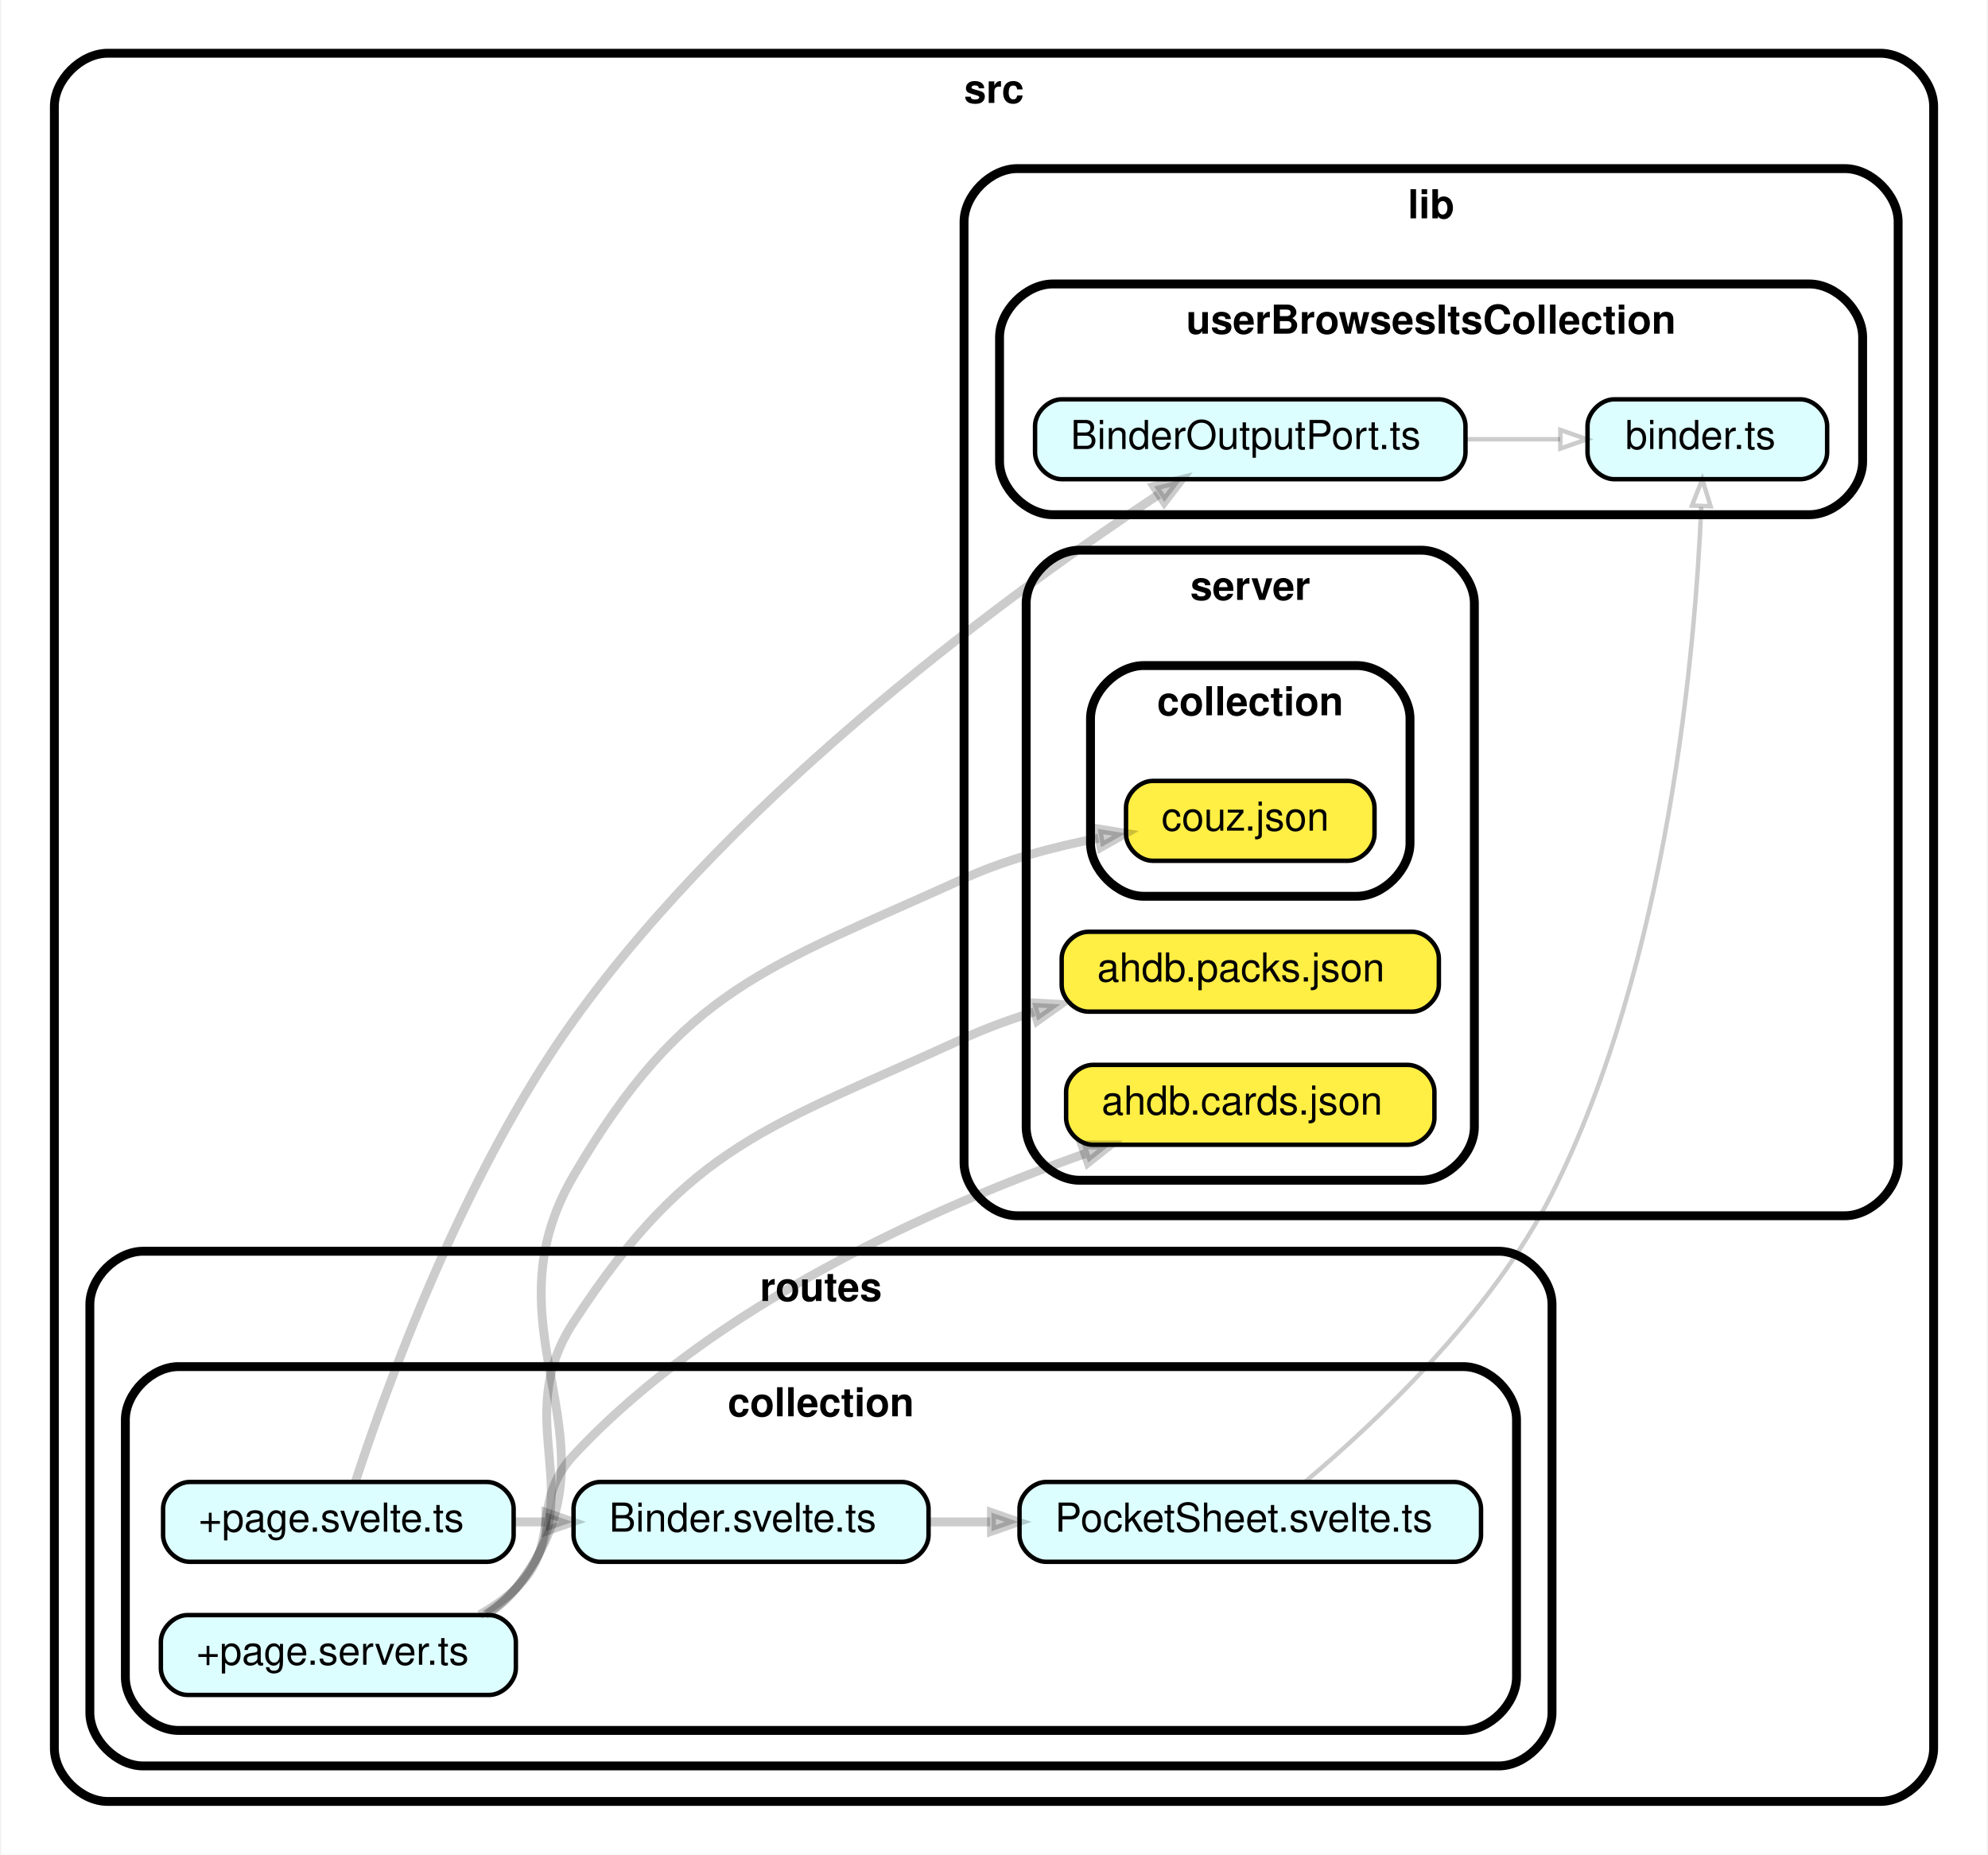
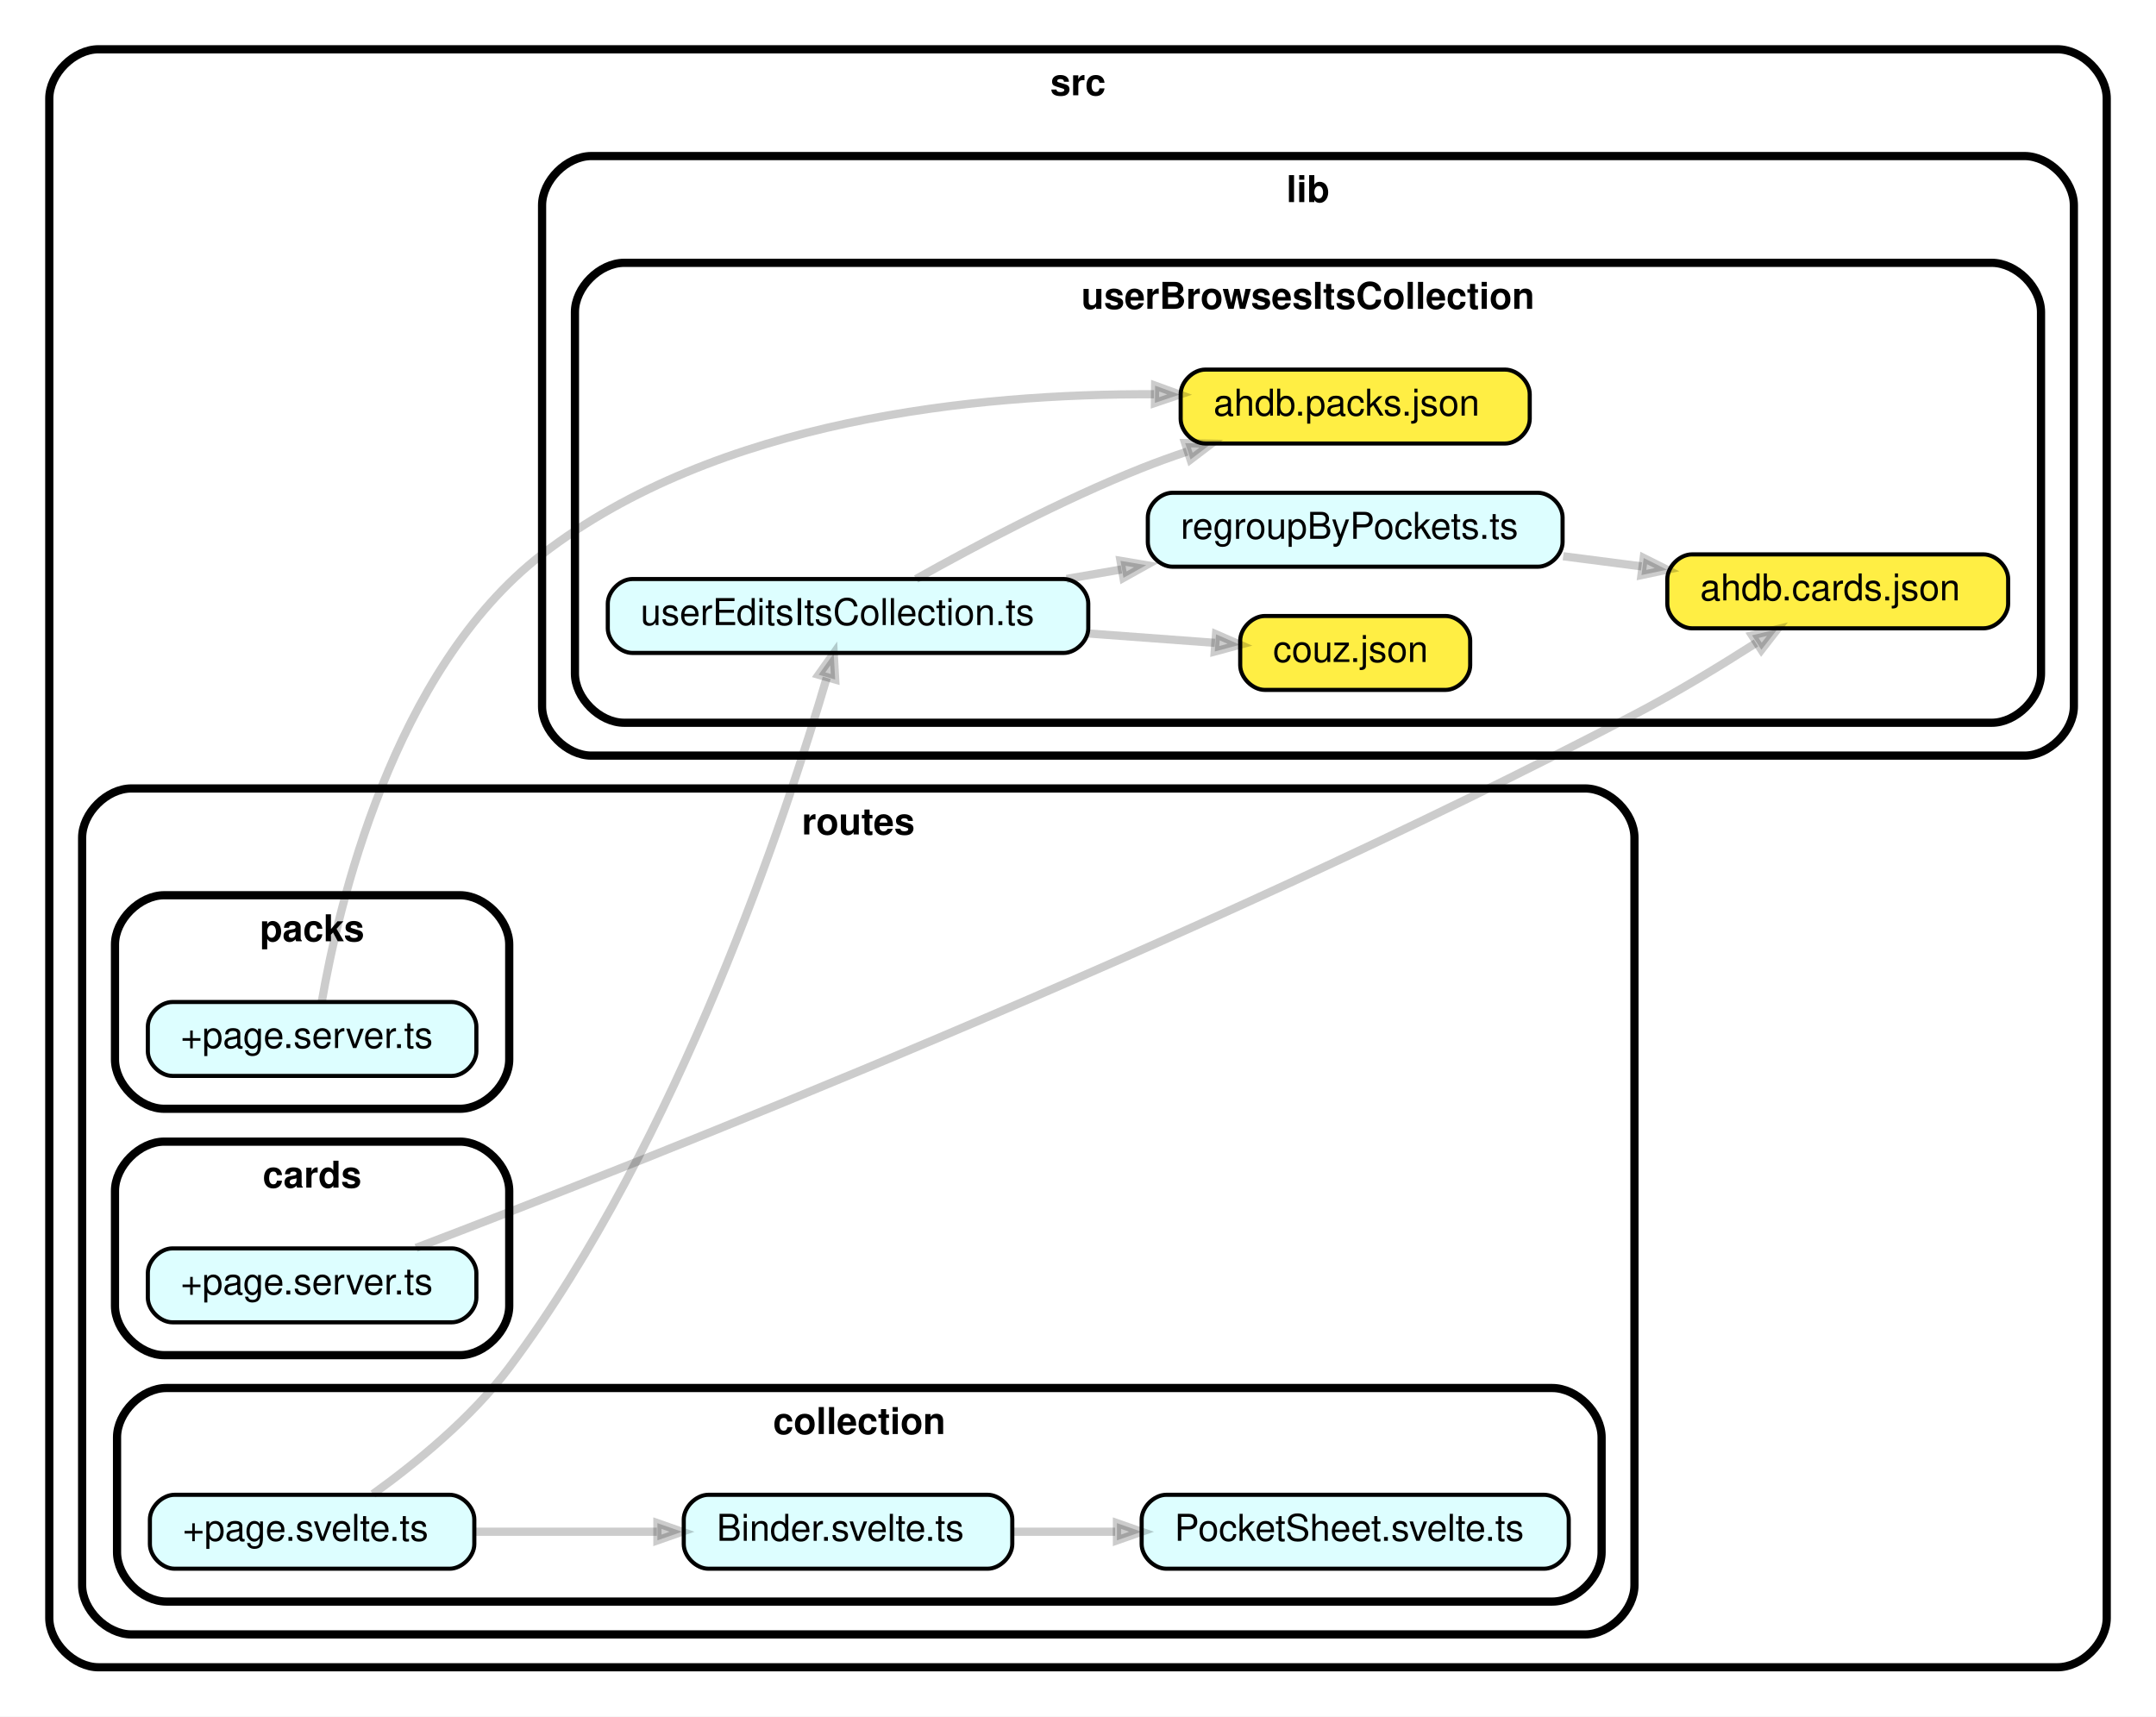
- <svg xmlns="http://www.w3.org/2000/svg" xmlns:xlink="http://www.w3.org/1999/xlink" width="448pt" height="418pt" viewBox="0.00 0.00 447.50 418.00">
+ <svg xmlns="http://www.w3.org/2000/svg" xmlns:xlink="http://www.w3.org/1999/xlink" width="525pt" height="418pt" viewBox="0.00 0.00 525.00 418.00">
  <g id="graph0" class="graph" transform="scale(1 1) rotate(0) translate(4 414)">
-     <polygon fill="white" stroke="transparent" points="-4,4 -4,-414 443.5,-414 443.5,4 -4,4" />
+     <polygon fill="white" stroke="transparent" points="-4,4 -4,-414 521,-414 521,4 -4,4" />
    <g id="clust1" class="cluster">
-       <path fill="#ffffff" stroke="black" stroke-width="2" d="M20,-8C20,-8 419.5,-8 419.5,-8 425.5,-8 431.5,-14 431.5,-20 431.5,-20 431.5,-390 431.5,-390 431.5,-396 425.5,-402 419.5,-402 419.5,-402 20,-402 20,-402 14,-402 8,-396 8,-390 8,-390 8,-20 8,-20 8,-14 14,-8 20,-8" />
-       <text text-anchor="middle" x="219.75" y="-390.8" font-family="Helvetica,sans-Serif" font-weight="bold" font-size="9.00">src</text>
+       <path fill="#ffffff" stroke="black" stroke-width="2" d="M20,-8C20,-8 497,-8 497,-8 503,-8 509,-14 509,-20 509,-20 509,-390 509,-390 509,-396 503,-402 497,-402 497,-402 20,-402 20,-402 14,-402 8,-396 8,-390 8,-390 8,-20 8,-20 8,-14 14,-8 20,-8" />
+       <text text-anchor="middle" x="258.5" y="-390.8" font-family="Helvetica,sans-Serif" font-weight="bold" font-size="9.00">src</text>
    </g>
    <g id="clust2" class="cluster">
-       <path fill="#ffffff" stroke="black" stroke-width="2" d="M225,-140C225,-140 411.5,-140 411.5,-140 417.5,-140 423.5,-146 423.5,-152 423.5,-152 423.5,-364 423.5,-364 423.5,-370 417.5,-376 411.5,-376 411.5,-376 225,-376 225,-376 219,-376 213,-370 213,-364 213,-364 213,-152 213,-152 213,-146 219,-140 225,-140" />
-       <text text-anchor="middle" x="318.25" y="-364.8" font-family="Helvetica,sans-Serif" font-weight="bold" font-size="9.00">lib</text>
+       <path fill="#ffffff" stroke="black" stroke-width="2" d="M140,-230C140,-230 489,-230 489,-230 495,-230 501,-236 501,-242 501,-242 501,-364 501,-364 501,-370 495,-376 489,-376 489,-376 140,-376 140,-376 134,-376 128,-370 128,-364 128,-364 128,-242 128,-242 128,-236 134,-230 140,-230" />
+       <text text-anchor="middle" x="314.5" y="-364.8" font-family="Helvetica,sans-Serif" font-weight="bold" font-size="9.00">lib</text>
+     </g>
+     <g id="clust3" class="cluster">
+       <path fill="#ffffff" stroke="black" stroke-width="2" d="M148,-238C148,-238 481,-238 481,-238 487,-238 493,-244 493,-250 493,-250 493,-338 493,-338 493,-344 487,-350 481,-350 481,-350 148,-350 148,-350 142,-350 136,-344 136,-338 136,-338 136,-250 136,-250 136,-244 142,-238 148,-238" />
+       <text text-anchor="middle" x="314.5" y="-338.8" font-family="Helvetica,sans-Serif" font-weight="bold" font-size="9.00">userBrowsesItsCollection</text>
+     </g>
+     <g id="clust4" class="cluster">
+       <path fill="#ffffff" stroke="black" stroke-width="2" d="M28,-16C28,-16 382,-16 382,-16 388,-16 394,-22 394,-28 394,-28 394,-210 394,-210 394,-216 388,-222 382,-222 382,-222 28,-222 28,-222 22,-222 16,-216 16,-210 16,-210 16,-28 16,-28 16,-22 22,-16 28,-16" />
+       <text text-anchor="middle" x="205" y="-210.8" font-family="Helvetica,sans-Serif" font-weight="bold" font-size="9.00">routes</text>
    </g>
    <g id="clust5" class="cluster">
-       <path fill="#ffffff" stroke="black" stroke-width="2" d="M233,-298C233,-298 403.5,-298 403.5,-298 409.5,-298 415.5,-304 415.5,-310 415.5,-310 415.5,-338 415.5,-338 415.5,-344 409.5,-350 403.5,-350 403.5,-350 233,-350 233,-350 227,-350 221,-344 221,-338 221,-338 221,-310 221,-310 221,-304 227,-298 233,-298" />
-       <text text-anchor="middle" x="318.25" y="-338.8" font-family="Helvetica,sans-Serif" font-weight="bold" font-size="9.00">userBrowsesItsCollection</text>
-     </g>
-     <g id="clust3" class="cluster">
-       <path fill="#ffffff" stroke="black" stroke-width="2" d="M239,-148C239,-148 316,-148 316,-148 322,-148 328,-154 328,-160 328,-160 328,-278 328,-278 328,-284 322,-290 316,-290 316,-290 239,-290 239,-290 233,-290 227,-284 227,-278 227,-278 227,-160 227,-160 227,-154 233,-148 239,-148" />
-       <text text-anchor="middle" x="277.5" y="-278.8" font-family="Helvetica,sans-Serif" font-weight="bold" font-size="9.00">server</text>
-     </g>
-     <g id="clust4" class="cluster">
-       <path fill="#ffffff" stroke="black" stroke-width="2" d="M253.5,-212C253.5,-212 301.5,-212 301.5,-212 307.5,-212 313.5,-218 313.5,-224 313.5,-224 313.5,-252 313.5,-252 313.5,-258 307.5,-264 301.5,-264 301.5,-264 253.5,-264 253.5,-264 247.5,-264 241.5,-258 241.5,-252 241.5,-252 241.5,-224 241.5,-224 241.5,-218 247.5,-212 253.5,-212" />
-       <text text-anchor="middle" x="277.5" y="-252.8" font-family="Helvetica,sans-Serif" font-weight="bold" font-size="9.00">collection</text>
+       <path fill="#ffffff" stroke="black" stroke-width="2" d="M36,-84C36,-84 108,-84 108,-84 114,-84 120,-90 120,-96 120,-96 120,-124 120,-124 120,-130 114,-136 108,-136 108,-136 36,-136 36,-136 30,-136 24,-130 24,-124 24,-124 24,-96 24,-96 24,-90 30,-84 36,-84" />
+       <text text-anchor="middle" x="72" y="-124.8" font-family="Helvetica,sans-Serif" font-weight="bold" font-size="9.00">cards</text>
    </g>
    <g id="clust6" class="cluster">
-       <path fill="#ffffff" stroke="black" stroke-width="2" d="M28,-16C28,-16 333.5,-16 333.5,-16 339.5,-16 345.5,-22 345.5,-28 345.5,-28 345.5,-120 345.5,-120 345.5,-126 339.5,-132 333.5,-132 333.5,-132 28,-132 28,-132 22,-132 16,-126 16,-120 16,-120 16,-28 16,-28 16,-22 22,-16 28,-16" />
-       <text text-anchor="middle" x="180.75" y="-120.8" font-family="Helvetica,sans-Serif" font-weight="bold" font-size="9.00">routes</text>
+       <path fill="#ffffff" stroke="black" stroke-width="2" d="M36.5,-24C36.5,-24 374,-24 374,-24 380,-24 386,-30 386,-36 386,-36 386,-64 386,-64 386,-70 380,-76 374,-76 374,-76 36.5,-76 36.5,-76 30.5,-76 24.5,-70 24.5,-64 24.5,-64 24.5,-36 24.5,-36 24.5,-30 30.5,-24 36.5,-24" />
+       <text text-anchor="middle" x="205.25" y="-64.8" font-family="Helvetica,sans-Serif" font-weight="bold" font-size="9.00">collection</text>
    </g>
    <g id="clust7" class="cluster">
-       <path fill="#ffffff" stroke="black" stroke-width="2" d="M36,-24C36,-24 325.5,-24 325.5,-24 331.5,-24 337.5,-30 337.5,-36 337.5,-36 337.5,-94 337.5,-94 337.5,-100 331.5,-106 325.5,-106 325.5,-106 36,-106 36,-106 30,-106 24,-100 24,-94 24,-94 24,-36 24,-36 24,-30 30,-24 36,-24" />
-       <text text-anchor="middle" x="180.75" y="-94.8" font-family="Helvetica,sans-Serif" font-weight="bold" font-size="9.00">collection</text>
+       <path fill="#ffffff" stroke="black" stroke-width="2" d="M36,-144C36,-144 108,-144 108,-144 114,-144 120,-150 120,-156 120,-156 120,-184 120,-184 120,-190 114,-196 108,-196 108,-196 36,-196 36,-196 30,-196 24,-190 24,-184 24,-184 24,-156 24,-156 24,-150 30,-144 36,-144" />
+       <text text-anchor="middle" x="72" y="-184.8" font-family="Helvetica,sans-Serif" font-weight="bold" font-size="9.00">packs</text>
    </g>
    <g id="node1" class="node">
      <g id="a_node1">
-         <a xlink:href="src/lib/server/ahdb.cards.json" xlink:title="ahdb.cards.json">
-           <path fill="#ffee44" stroke="black" d="M313,-174C313,-174 242,-174 242,-174 239,-174 236,-171 236,-168 236,-168 236,-162 236,-162 236,-159 239,-156 242,-156 242,-156 313,-156 313,-156 316,-156 319,-159 319,-162 319,-162 319,-168 319,-168 319,-171 316,-174 313,-174" />
-           <text text-anchor="start" x="244" y="-162.8" font-family="Helvetica,sans-Serif" font-size="9.00">ahdb.cards.json</text>
+         <a xlink:href="src/lib/userBrowsesItsCollection/ahdb.cards.json" xlink:title="ahdb.cards.json">
+           <path fill="#ffee44" stroke="black" d="M479,-279C479,-279 408,-279 408,-279 405,-279 402,-276 402,-273 402,-273 402,-267 402,-267 402,-264 405,-261 408,-261 408,-261 479,-261 479,-261 482,-261 485,-264 485,-267 485,-267 485,-273 485,-273 485,-276 482,-279 479,-279" />
+           <text text-anchor="start" x="410" y="-267.8" font-family="Helvetica,sans-Serif" font-size="9.00">ahdb.cards.json</text>
        </a>
      </g>
    </g>
    <g id="node2" class="node">
      <g id="a_node2">
-         <a xlink:href="src/lib/server/ahdb.packs.json" xlink:title="ahdb.packs.json">
-           <path fill="#ffee44" stroke="black" d="M314,-204C314,-204 241,-204 241,-204 238,-204 235,-201 235,-198 235,-198 235,-192 235,-192 235,-189 238,-186 241,-186 241,-186 314,-186 314,-186 317,-186 320,-189 320,-192 320,-192 320,-198 320,-198 320,-201 317,-204 314,-204" />
-           <text text-anchor="start" x="243" y="-192.8" font-family="Helvetica,sans-Serif" font-size="9.00">ahdb.packs.json</text>
+         <a xlink:href="src/lib/userBrowsesItsCollection/ahdb.packs.json" xlink:title="ahdb.packs.json">
+           <path fill="#ffee44" stroke="black" d="M362.5,-324C362.5,-324 289.5,-324 289.5,-324 286.5,-324 283.5,-321 283.5,-318 283.5,-318 283.5,-312 283.5,-312 283.5,-309 286.5,-306 289.5,-306 289.5,-306 362.5,-306 362.5,-306 365.5,-306 368.5,-309 368.5,-312 368.5,-312 368.5,-318 368.5,-318 368.5,-321 365.5,-324 362.5,-324" />
+           <text text-anchor="start" x="291.5" y="-312.8" font-family="Helvetica,sans-Serif" font-size="9.00">ahdb.packs.json</text>
        </a>
      </g>
    </g>
    <g id="node3" class="node">
      <g id="a_node3">
-         <a xlink:href="src/lib/server/collection/couz.json" xlink:title="couz.json">
-           <path fill="#ffee44" stroke="black" d="M299.5,-238C299.5,-238 255.5,-238 255.5,-238 252.5,-238 249.5,-235 249.5,-232 249.5,-232 249.5,-226 249.5,-226 249.5,-223 252.5,-220 255.5,-220 255.5,-220 299.5,-220 299.5,-220 302.5,-220 305.5,-223 305.5,-226 305.5,-226 305.5,-232 305.5,-232 305.5,-235 302.5,-238 299.5,-238" />
-           <text text-anchor="start" x="257.5" y="-226.8" font-family="Helvetica,sans-Serif" font-size="9.00">couz.json</text>
+         <a xlink:href="src/lib/userBrowsesItsCollection/couz.json" xlink:title="couz.json">
+           <path fill="#ffee44" stroke="black" d="M348,-264C348,-264 304,-264 304,-264 301,-264 298,-261 298,-258 298,-258 298,-252 298,-252 298,-249 301,-246 304,-246 304,-246 348,-246 348,-246 351,-246 354,-249 354,-252 354,-252 354,-258 354,-258 354,-261 351,-264 348,-264" />
+           <text text-anchor="start" x="306" y="-252.8" font-family="Helvetica,sans-Serif" font-size="9.00">couz.json</text>
        </a>
      </g>
    </g>
    <g id="node4" class="node">
      <g id="a_node4">
-         <a xlink:href="src/lib/userBrowsesItsCollection/BinderOutputPort.ts" xlink:title="BinderOutputPort.ts">
-           <path fill="#ddfeff" stroke="black" d="M320,-324C320,-324 235,-324 235,-324 232,-324 229,-321 229,-318 229,-318 229,-312 229,-312 229,-309 232,-306 235,-306 235,-306 320,-306 320,-306 323,-306 326,-309 326,-312 326,-312 326,-318 326,-318 326,-321 323,-324 320,-324" />
-           <text text-anchor="start" x="237" y="-312.8" font-family="Helvetica,sans-Serif" font-size="9.00">BinderOutputPort.ts</text>
-         </a>
-       </g>
-     </g>
-     <g id="node5" class="node">
-       <g id="a_node5">
-         <a xlink:href="src/lib/userBrowsesItsCollection/binder.ts" xlink:title="binder.ts">
-           <path fill="#ddfeff" stroke="black" d="M401.5,-324C401.5,-324 359.5,-324 359.5,-324 356.5,-324 353.5,-321 353.5,-318 353.5,-318 353.5,-312 353.5,-312 353.5,-309 356.5,-306 359.5,-306 359.5,-306 401.5,-306 401.5,-306 404.5,-306 407.5,-309 407.5,-312 407.5,-312 407.5,-318 407.5,-318 407.5,-321 404.5,-324 401.5,-324" />
-           <text text-anchor="start" x="362" y="-312.8" font-family="Helvetica,sans-Serif" font-size="9.00">binder.ts</text>
+         <a xlink:href="src/lib/userBrowsesItsCollection/regroupByPockets.ts" xlink:title="regroupByPockets.ts">
+           <path fill="#ddfeff" stroke="black" d="M370.5,-294C370.5,-294 281.5,-294 281.5,-294 278.5,-294 275.5,-291 275.5,-288 275.5,-288 275.5,-282 275.5,-282 275.5,-279 278.5,-276 281.5,-276 281.5,-276 370.5,-276 370.5,-276 373.5,-276 376.5,-279 376.5,-282 376.5,-282 376.5,-288 376.5,-288 376.5,-291 373.5,-294 370.5,-294" />
+           <text text-anchor="start" x="283.5" y="-282.8" font-family="Helvetica,sans-Serif" font-size="9.00">regroupByPockets.ts</text>
        </a>
      </g>
    </g>
    <g id="edge1" class="edge">
-       <path fill="none" stroke="#000000" stroke-opacity="0.2" d="M326.04,-315C333.25,-315 340.54,-315 347.32,-315" />
-       <polygon fill="none" stroke="#000000" stroke-opacity="0.2" points="347.38,-317.1 353.38,-315 347.38,-312.9 347.38,-317.1" />
+       <path fill="none" stroke="#000000" stroke-width="2" stroke-opacity="0.2" d="M376.65,-278.55C382.98,-277.73 389.44,-276.89 395.72,-276.08" />
+       <polygon fill="#000000" fill-opacity="0.2" stroke="#000000" stroke-width="2" stroke-opacity="0.2" points="396.25,-278.12 401.93,-275.27 395.71,-273.96 396.25,-278.12" />
    </g>
-     <g id="node6" class="node">
-       <g id="a_node6">
-         <a xlink:href="src/routes/collection/+page.server.ts" xlink:title="+page.server.ts">
-           <path fill="#ddfeff" stroke="black" d="M106,-50C106,-50 38,-50 38,-50 35,-50 32,-47 32,-44 32,-44 32,-38 32,-38 32,-35 35,-32 38,-32 38,-32 106,-32 106,-32 109,-32 112,-35 112,-38 112,-38 112,-44 112,-44 112,-47 109,-50 106,-50" />
-           <text text-anchor="start" x="40" y="-38.8" font-family="Helvetica,sans-Serif" font-size="9.00">+page.server.ts</text>
+     <g id="node5" class="node">
+       <g id="a_node5">
+         <a xlink:href="src/lib/userBrowsesItsCollection/userEditsItsCollection.ts" xlink:title="userEditsItsCollection.ts">
+           <path fill="#ddfeff" stroke="black" d="M255,-273C255,-273 150,-273 150,-273 147,-273 144,-270 144,-267 144,-267 144,-261 144,-261 144,-258 147,-255 150,-255 150,-255 255,-255 255,-255 258,-255 261,-258 261,-261 261,-261 261,-267 261,-267 261,-270 258,-273 255,-273" />
+           <text text-anchor="start" x="152" y="-261.8" font-family="Helvetica,sans-Serif" font-size="9.00">userEditsItsCollection.ts</text>
        </a>
      </g>
    </g>
    <g id="edge2" class="edge">
-       <path fill="none" stroke="#000000" stroke-width="2" stroke-opacity="0.2" d="M103.81,-50.06C106.79,-51.73 109.59,-53.69 112,-56 122.49,-66.06 115.1,-75.36 125,-86 156.71,-120.07 206.47,-142.06 240.24,-153.97" />
-       <polygon fill="#000000" fill-opacity="0.2" stroke="#000000" stroke-width="2" stroke-opacity="0.2" points="239.57,-155.96 245.93,-155.94 240.95,-151.99 239.57,-155.96" />
+       <path fill="none" stroke="#000000" stroke-width="2" stroke-opacity="0.2" d="M219.07,-273.01C233.1,-280.88 254.47,-292.22 274,-300 277.54,-301.41 281.27,-302.76 285.04,-304.03" />
+       <polygon fill="#000000" fill-opacity="0.2" stroke="#000000" stroke-width="2" stroke-opacity="0.2" points="284.6,-306.09 290.96,-305.95 285.9,-302.1 284.6,-306.09" />
    </g>
    <g id="edge3" class="edge">
-       <path fill="none" stroke="#000000" stroke-width="2" stroke-opacity="0.2" d="M105.04,-50.07C107.64,-51.73 110.02,-53.69 112,-56 129.75,-76.72 110.1,-93.14 125,-116 151.41,-156.51 169.05,-159.82 213,-180 217.99,-182.29 223.37,-184.25 228.8,-185.93" />
-       <polygon fill="#000000" fill-opacity="0.2" stroke="#000000" stroke-width="2" stroke-opacity="0.2" points="228.37,-187.99 234.71,-187.63 229.53,-183.95 228.37,-187.99" />
+       <path fill="none" stroke="#000000" stroke-width="2" stroke-opacity="0.2" d="M261.05,-259.74C271.61,-258.95 282.31,-258.16 291.85,-257.46" />
+       <polygon fill="#000000" fill-opacity="0.2" stroke="#000000" stroke-width="2" stroke-opacity="0.2" points="292.11,-259.54 297.94,-257 291.8,-255.35 292.11,-259.54" />
    </g>
    <g id="edge4" class="edge">
-       <path fill="none" stroke="#000000" stroke-width="2" stroke-opacity="0.2" d="M105.59,-50.16C108,-51.8 110.2,-53.73 112,-56 137.96,-88.68 103.92,-112.98 125,-149 149.83,-191.43 168.24,-195.67 213,-216 222.42,-220.28 233.26,-223.16 243.29,-225.1" />
-       <polygon fill="#000000" fill-opacity="0.2" stroke="#000000" stroke-width="2" stroke-opacity="0.2" points="243.13,-227.2 249.41,-226.18 243.87,-223.07 243.13,-227.2" />
+       <path fill="none" stroke="#000000" stroke-width="2" stroke-opacity="0.2" d="M255.73,-273.03C260.15,-273.79 264.64,-274.57 269.09,-275.34" />
+       <polygon fill="#000000" fill-opacity="0.2" stroke="#000000" stroke-width="2" stroke-opacity="0.2" points="268.85,-277.43 275.12,-276.38 269.57,-273.29 268.85,-277.43" />
+     </g>
+     <g id="node6" class="node">
+       <g id="a_node6">
+         <a xlink:href="src/routes/cards/+page.server.ts" xlink:title="+page.server.ts">
+           <path fill="#ddfeff" stroke="black" d="M106,-110C106,-110 38,-110 38,-110 35,-110 32,-107 32,-104 32,-104 32,-98 32,-98 32,-95 35,-92 38,-92 38,-92 106,-92 106,-92 109,-92 112,-95 112,-98 112,-98 112,-104 112,-104 112,-107 109,-110 106,-110" />
+           <text text-anchor="start" x="40" y="-98.8" font-family="Helvetica,sans-Serif" font-size="9.00">+page.server.ts</text>
+         </a>
+       </g>
+     </g>
+     <g id="edge5" class="edge">
+       <path fill="none" stroke="#000000" stroke-width="2" stroke-opacity="0.2" d="M97.31,-110.13C151.65,-130.83 286.61,-183.91 394,-240 404.03,-245.24 414.77,-251.78 423.59,-257.41" />
+       <polygon fill="#000000" fill-opacity="0.2" stroke="#000000" stroke-width="2" stroke-opacity="0.2" points="422.63,-259.29 428.81,-260.79 424.91,-255.77 422.63,-259.29" />
    </g>
    <g id="node7" class="node">
      <g id="a_node7">
        <a xlink:href="src/routes/collection/+page.svelte.ts" xlink:title="+page.svelte.ts">
-           <path fill="#ddfeff" stroke="black" d="M105.5,-80C105.5,-80 38.5,-80 38.5,-80 35.5,-80 32.5,-77 32.5,-74 32.5,-74 32.5,-68 32.5,-68 32.5,-65 35.5,-62 38.5,-62 38.5,-62 105.5,-62 105.5,-62 108.5,-62 111.5,-65 111.5,-68 111.5,-68 111.5,-74 111.5,-74 111.5,-77 108.5,-80 105.5,-80" />
-           <text text-anchor="start" x="40.5" y="-68.8" font-family="Helvetica,sans-Serif" font-size="9.00">+page.svelte.ts</text>
+           <path fill="#ddfeff" stroke="black" d="M105.5,-50C105.5,-50 38.5,-50 38.5,-50 35.5,-50 32.5,-47 32.5,-44 32.5,-44 32.5,-38 32.5,-38 32.5,-35 35.5,-32 38.5,-32 38.5,-32 105.5,-32 105.5,-32 108.5,-32 111.5,-35 111.5,-38 111.5,-38 111.5,-44 111.5,-44 111.5,-47 108.5,-50 105.5,-50" />
+           <text text-anchor="start" x="40.5" y="-38.8" font-family="Helvetica,sans-Serif" font-size="9.00">+page.svelte.ts</text>
+         </a>
+       </g>
+     </g>
+     <g id="edge7" class="edge">
+       <path fill="none" stroke="#000000" stroke-width="2" stroke-opacity="0.2" d="M86.81,-50.18C97.04,-57.53 110.76,-68.65 120,-81 161.41,-136.35 187.64,-216.06 197.31,-248.94" />
+       <polygon fill="#000000" fill-opacity="0.2" stroke="#000000" stroke-width="2" stroke-opacity="0.2" points="195.34,-249.69 199.02,-254.87 199.37,-248.53 195.34,-249.69" />
+     </g>
+     <g id="node8" class="node">
+       <g id="a_node8">
+         <a xlink:href="src/routes/collection/Binder.svelte.ts" xlink:title="Binder.svelte.ts">
+           <path fill="#ddfeff" stroke="black" d="M236.5,-50C236.5,-50 168.5,-50 168.5,-50 165.5,-50 162.5,-47 162.5,-44 162.5,-44 162.5,-38 162.5,-38 162.5,-35 165.5,-32 168.5,-32 168.5,-32 236.5,-32 236.5,-32 239.5,-32 242.5,-35 242.5,-38 242.5,-38 242.5,-44 242.5,-44 242.5,-47 239.5,-50 236.5,-50" />
+           <text text-anchor="start" x="170.5" y="-38.8" font-family="Helvetica,sans-Serif" font-size="9.00">Binder.svelte.ts</text>
        </a>
      </g>
    </g>
    <g id="edge6" class="edge">
-       <path fill="none" stroke="#000000" stroke-width="2" stroke-opacity="0.2" d="M75.86,-80.12C82.41,-100.18 99.93,-149.1 125,-184 162.59,-236.32 225.13,-281.53 256.81,-302.51" />
-       <polygon fill="#000000" fill-opacity="0.2" stroke="#000000" stroke-width="2" stroke-opacity="0.2" points="255.82,-304.37 261.99,-305.91 258.12,-300.86 255.82,-304.37" />
-     </g>
-     <g id="node8" class="node">
-       <g id="a_node8">
-         <a xlink:href="src/routes/collection/Binder.svelte.ts" xlink:title="Binder.svelte.ts">
-           <path fill="#ddfeff" stroke="black" d="M199,-80C199,-80 131,-80 131,-80 128,-80 125,-77 125,-74 125,-74 125,-68 125,-68 125,-65 128,-62 131,-62 131,-62 199,-62 199,-62 202,-62 205,-65 205,-68 205,-68 205,-74 205,-74 205,-77 202,-80 199,-80" />
-           <text text-anchor="start" x="133" y="-68.8" font-family="Helvetica,sans-Serif" font-size="9.00">Binder.svelte.ts</text>
-         </a>
-       </g>
-     </g>
-     <g id="edge5" class="edge">
-       <path fill="none" stroke="#000000" stroke-width="2" stroke-opacity="0.2" d="M111.59,-71C113.91,-71 116.25,-71 118.59,-71" />
-       <polygon fill="#000000" fill-opacity="0.2" stroke="#000000" stroke-width="2" stroke-opacity="0.2" points="118.77,-73.1 124.77,-71 118.77,-68.9 118.77,-73.1" />
+       <path fill="none" stroke="#000000" stroke-width="2" stroke-opacity="0.2" d="M111.55,-41C125.53,-41 141.44,-41 155.96,-41" />
+       <polygon fill="#000000" fill-opacity="0.2" stroke="#000000" stroke-width="2" stroke-opacity="0.2" points="156.08,-43.1 162.08,-41 156.08,-38.9 156.08,-43.1" />
    </g>
    <g id="node9" class="node">
      <g id="a_node9">
        <a xlink:href="src/routes/collection/PocketSheet.svelte.ts" xlink:title="PocketSheet.svelte.ts">
-           <path fill="#ddfeff" stroke="black" d="M323.5,-80C323.5,-80 231.5,-80 231.5,-80 228.5,-80 225.5,-77 225.5,-74 225.5,-74 225.5,-68 225.5,-68 225.5,-65 228.5,-62 231.5,-62 231.5,-62 323.5,-62 323.5,-62 326.5,-62 329.5,-65 329.5,-68 329.5,-68 329.5,-74 329.5,-74 329.5,-77 326.5,-80 323.5,-80" />
-           <text text-anchor="start" x="233.5" y="-68.8" font-family="Helvetica,sans-Serif" font-size="9.00">PocketSheet.svelte.ts</text>
+           <path fill="#ddfeff" stroke="black" d="M372,-50C372,-50 280,-50 280,-50 277,-50 274,-47 274,-44 274,-44 274,-38 274,-38 274,-35 277,-32 280,-32 280,-32 372,-32 372,-32 375,-32 378,-35 378,-38 378,-38 378,-44 378,-44 378,-47 375,-50 372,-50" />
+           <text text-anchor="start" x="282" y="-38.8" font-family="Helvetica,sans-Serif" font-size="9.00">PocketSheet.svelte.ts</text>
        </a>
      </g>
    </g>
-     <g id="edge7" class="edge">
-       <path fill="none" stroke="#000000" stroke-width="2" stroke-opacity="0.2" d="M205.27,-71C209.7,-71 214.29,-71 218.9,-71" />
-       <polygon fill="#000000" fill-opacity="0.2" stroke="#000000" stroke-width="2" stroke-opacity="0.2" points="219.18,-73.1 225.18,-71 219.18,-68.9 219.18,-73.1" />
+     <g id="edge8" class="edge">
+       <path fill="none" stroke="#000000" stroke-width="2" stroke-opacity="0.2" d="M242.61,-41C250.57,-41 259.1,-41 267.55,-41" />
+       <polygon fill="#000000" fill-opacity="0.2" stroke="#000000" stroke-width="2" stroke-opacity="0.2" points="267.98,-43.1 273.98,-41 267.98,-38.9 267.98,-43.1" />
    </g>
-     <g id="edge8" class="edge">
-       <path fill="none" stroke="#000000" stroke-opacity="0.2" d="M290.02,-80.18C305.26,-93 331.78,-117.76 345.5,-145 371.93,-197.48 377.82,-268.79 379.13,-299.68" />
-       <polygon fill="none" stroke="#000000" stroke-opacity="0.2" points="377.04,-300.05 379.36,-305.97 381.24,-299.9 377.04,-300.05" />
+     <g id="node10" class="node">
+       <g id="a_node10">
+         <a xlink:href="src/routes/packs/+page.server.ts" xlink:title="+page.server.ts">
+           <path fill="#ddfeff" stroke="black" d="M106,-170C106,-170 38,-170 38,-170 35,-170 32,-167 32,-164 32,-164 32,-158 32,-158 32,-155 35,-152 38,-152 38,-152 106,-152 106,-152 109,-152 112,-155 112,-158 112,-158 112,-164 112,-164 112,-167 109,-170 106,-170" />
+           <text text-anchor="start" x="40" y="-158.8" font-family="Helvetica,sans-Serif" font-size="9.00">+page.server.ts</text>
+         </a>
+       </g>
+     </g>
+     <g id="edge9" class="edge">
+       <path fill="none" stroke="#000000" stroke-width="2" stroke-opacity="0.2" d="M74.37,-170.14C78.25,-192.62 91.51,-250.81 128,-279 170.62,-311.92 233.78,-318.18 277.02,-317.99" />
+       <polygon fill="#000000" fill-opacity="0.2" stroke="#000000" stroke-width="2" stroke-opacity="0.2" points="277.28,-320.09 283.25,-317.92 277.23,-315.89 277.28,-320.09" />
    </g>
  </g>
</svg>
